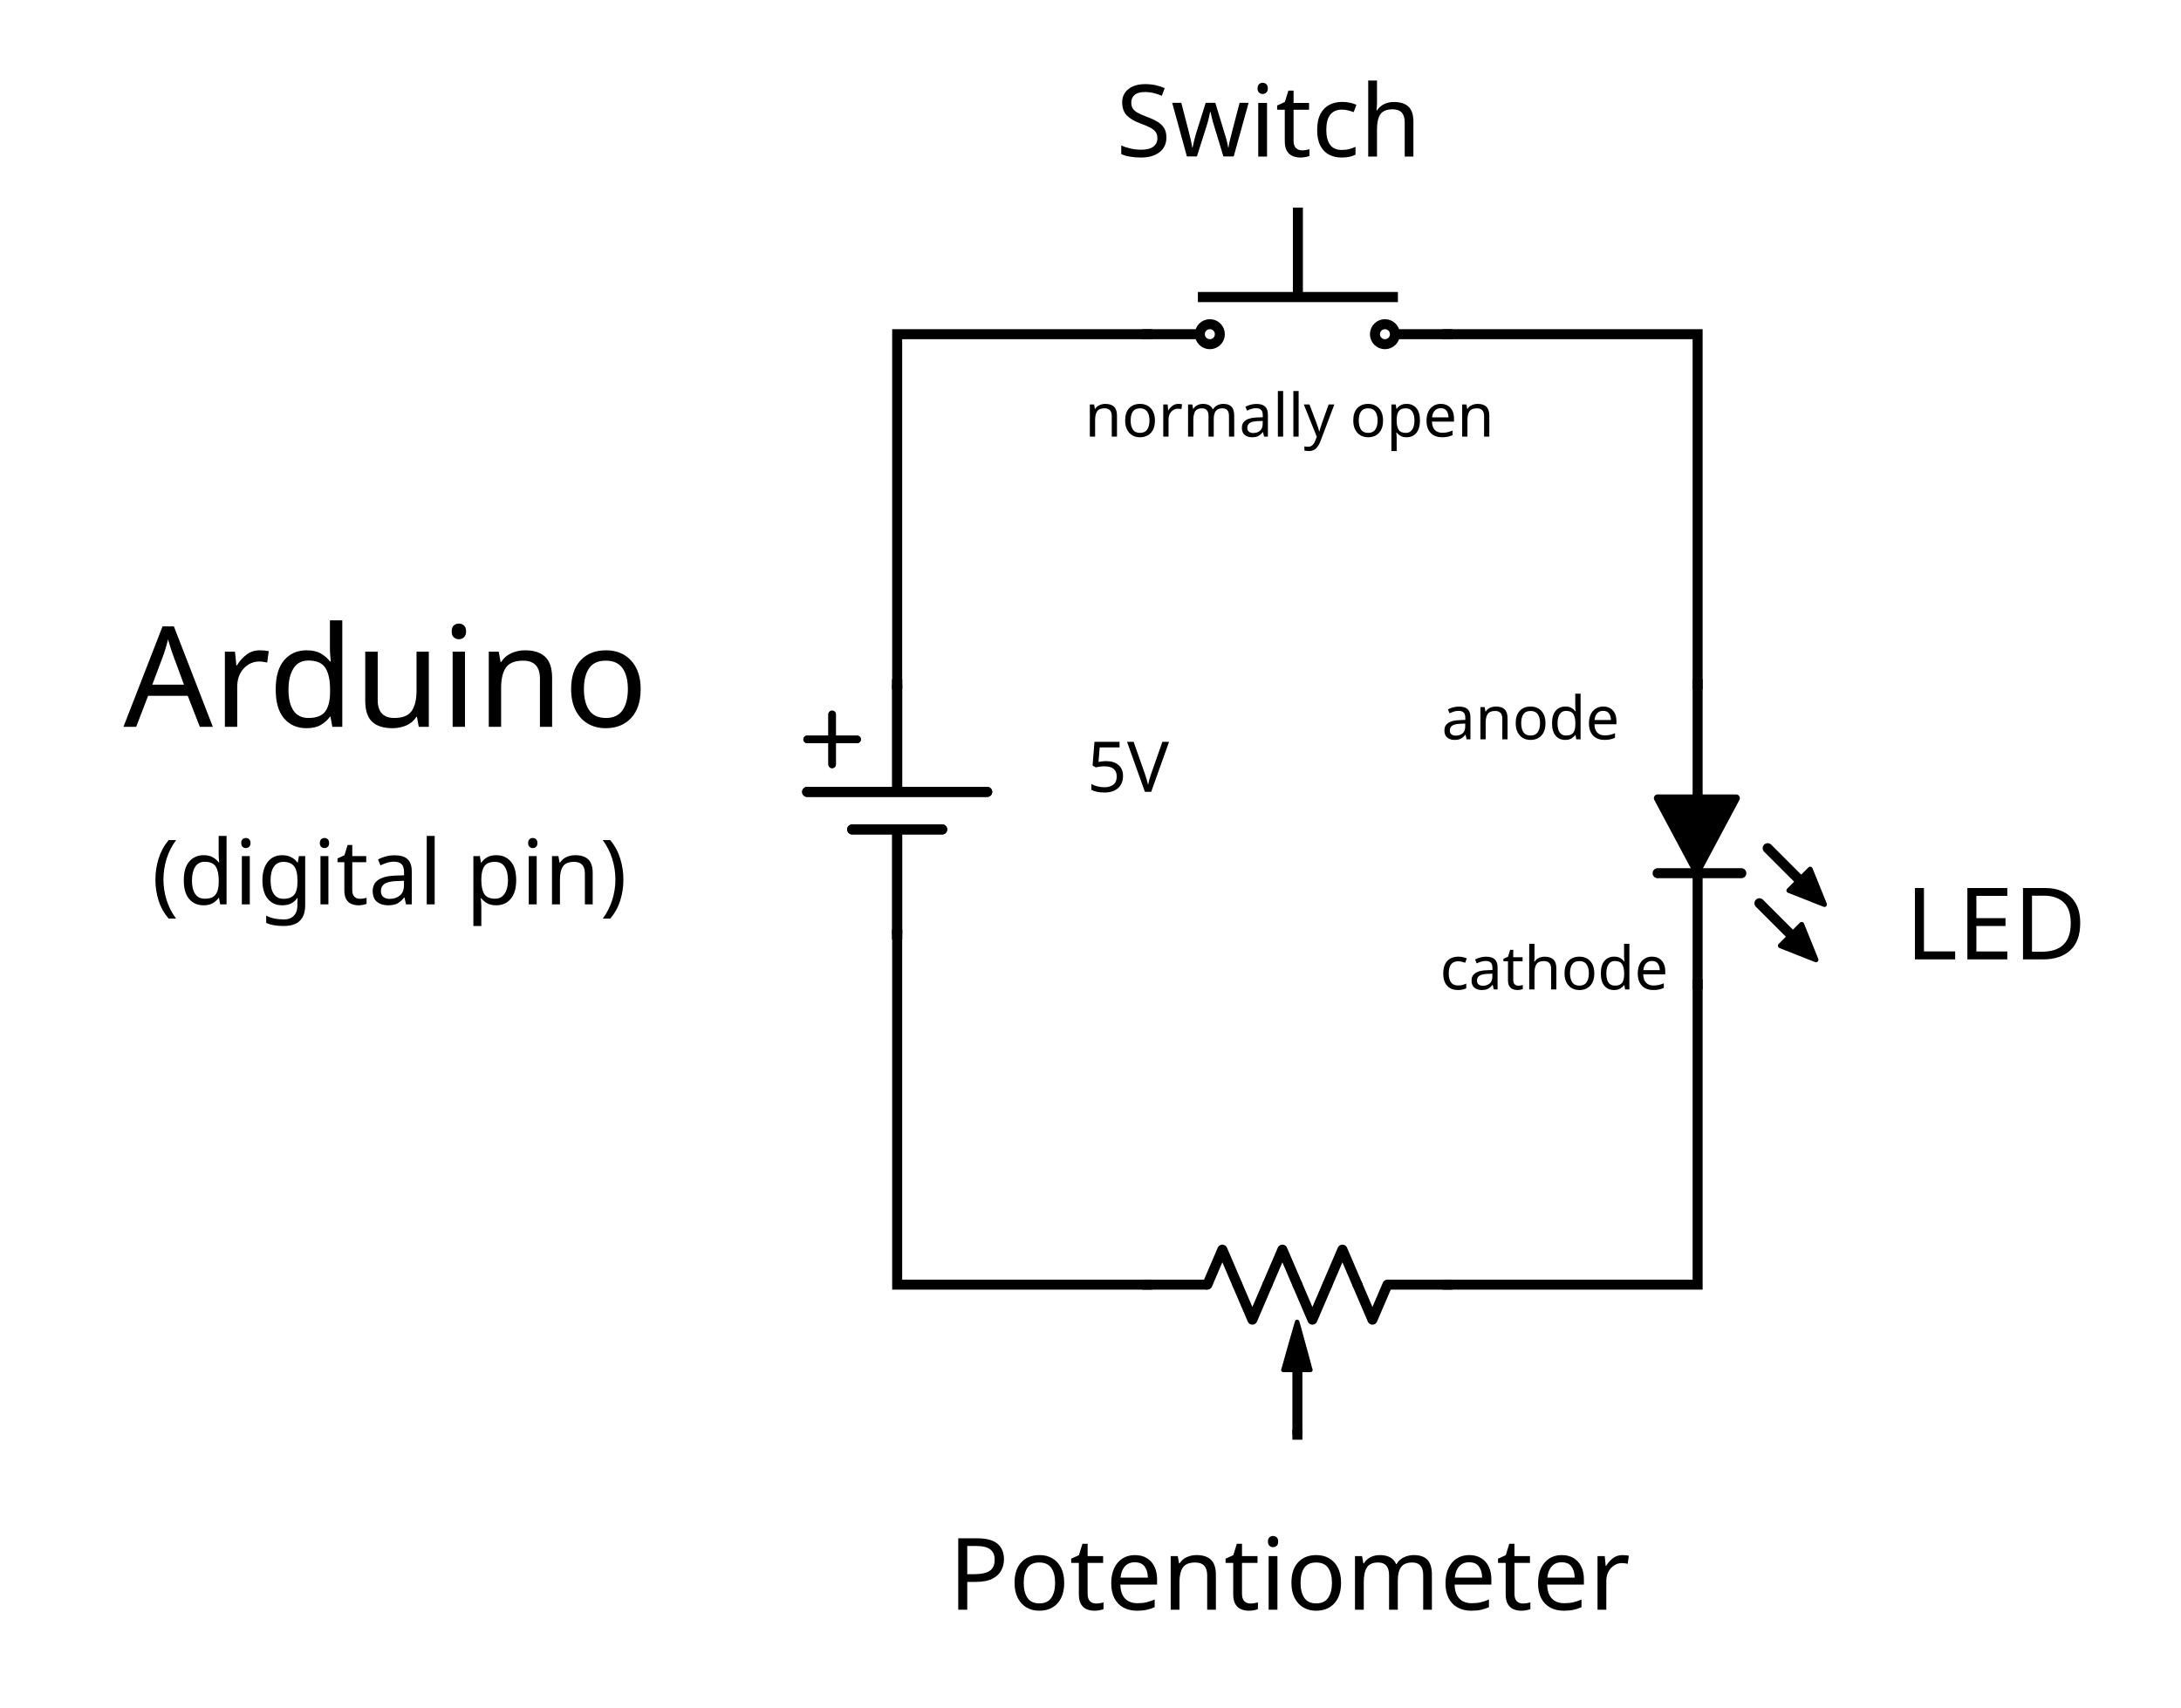
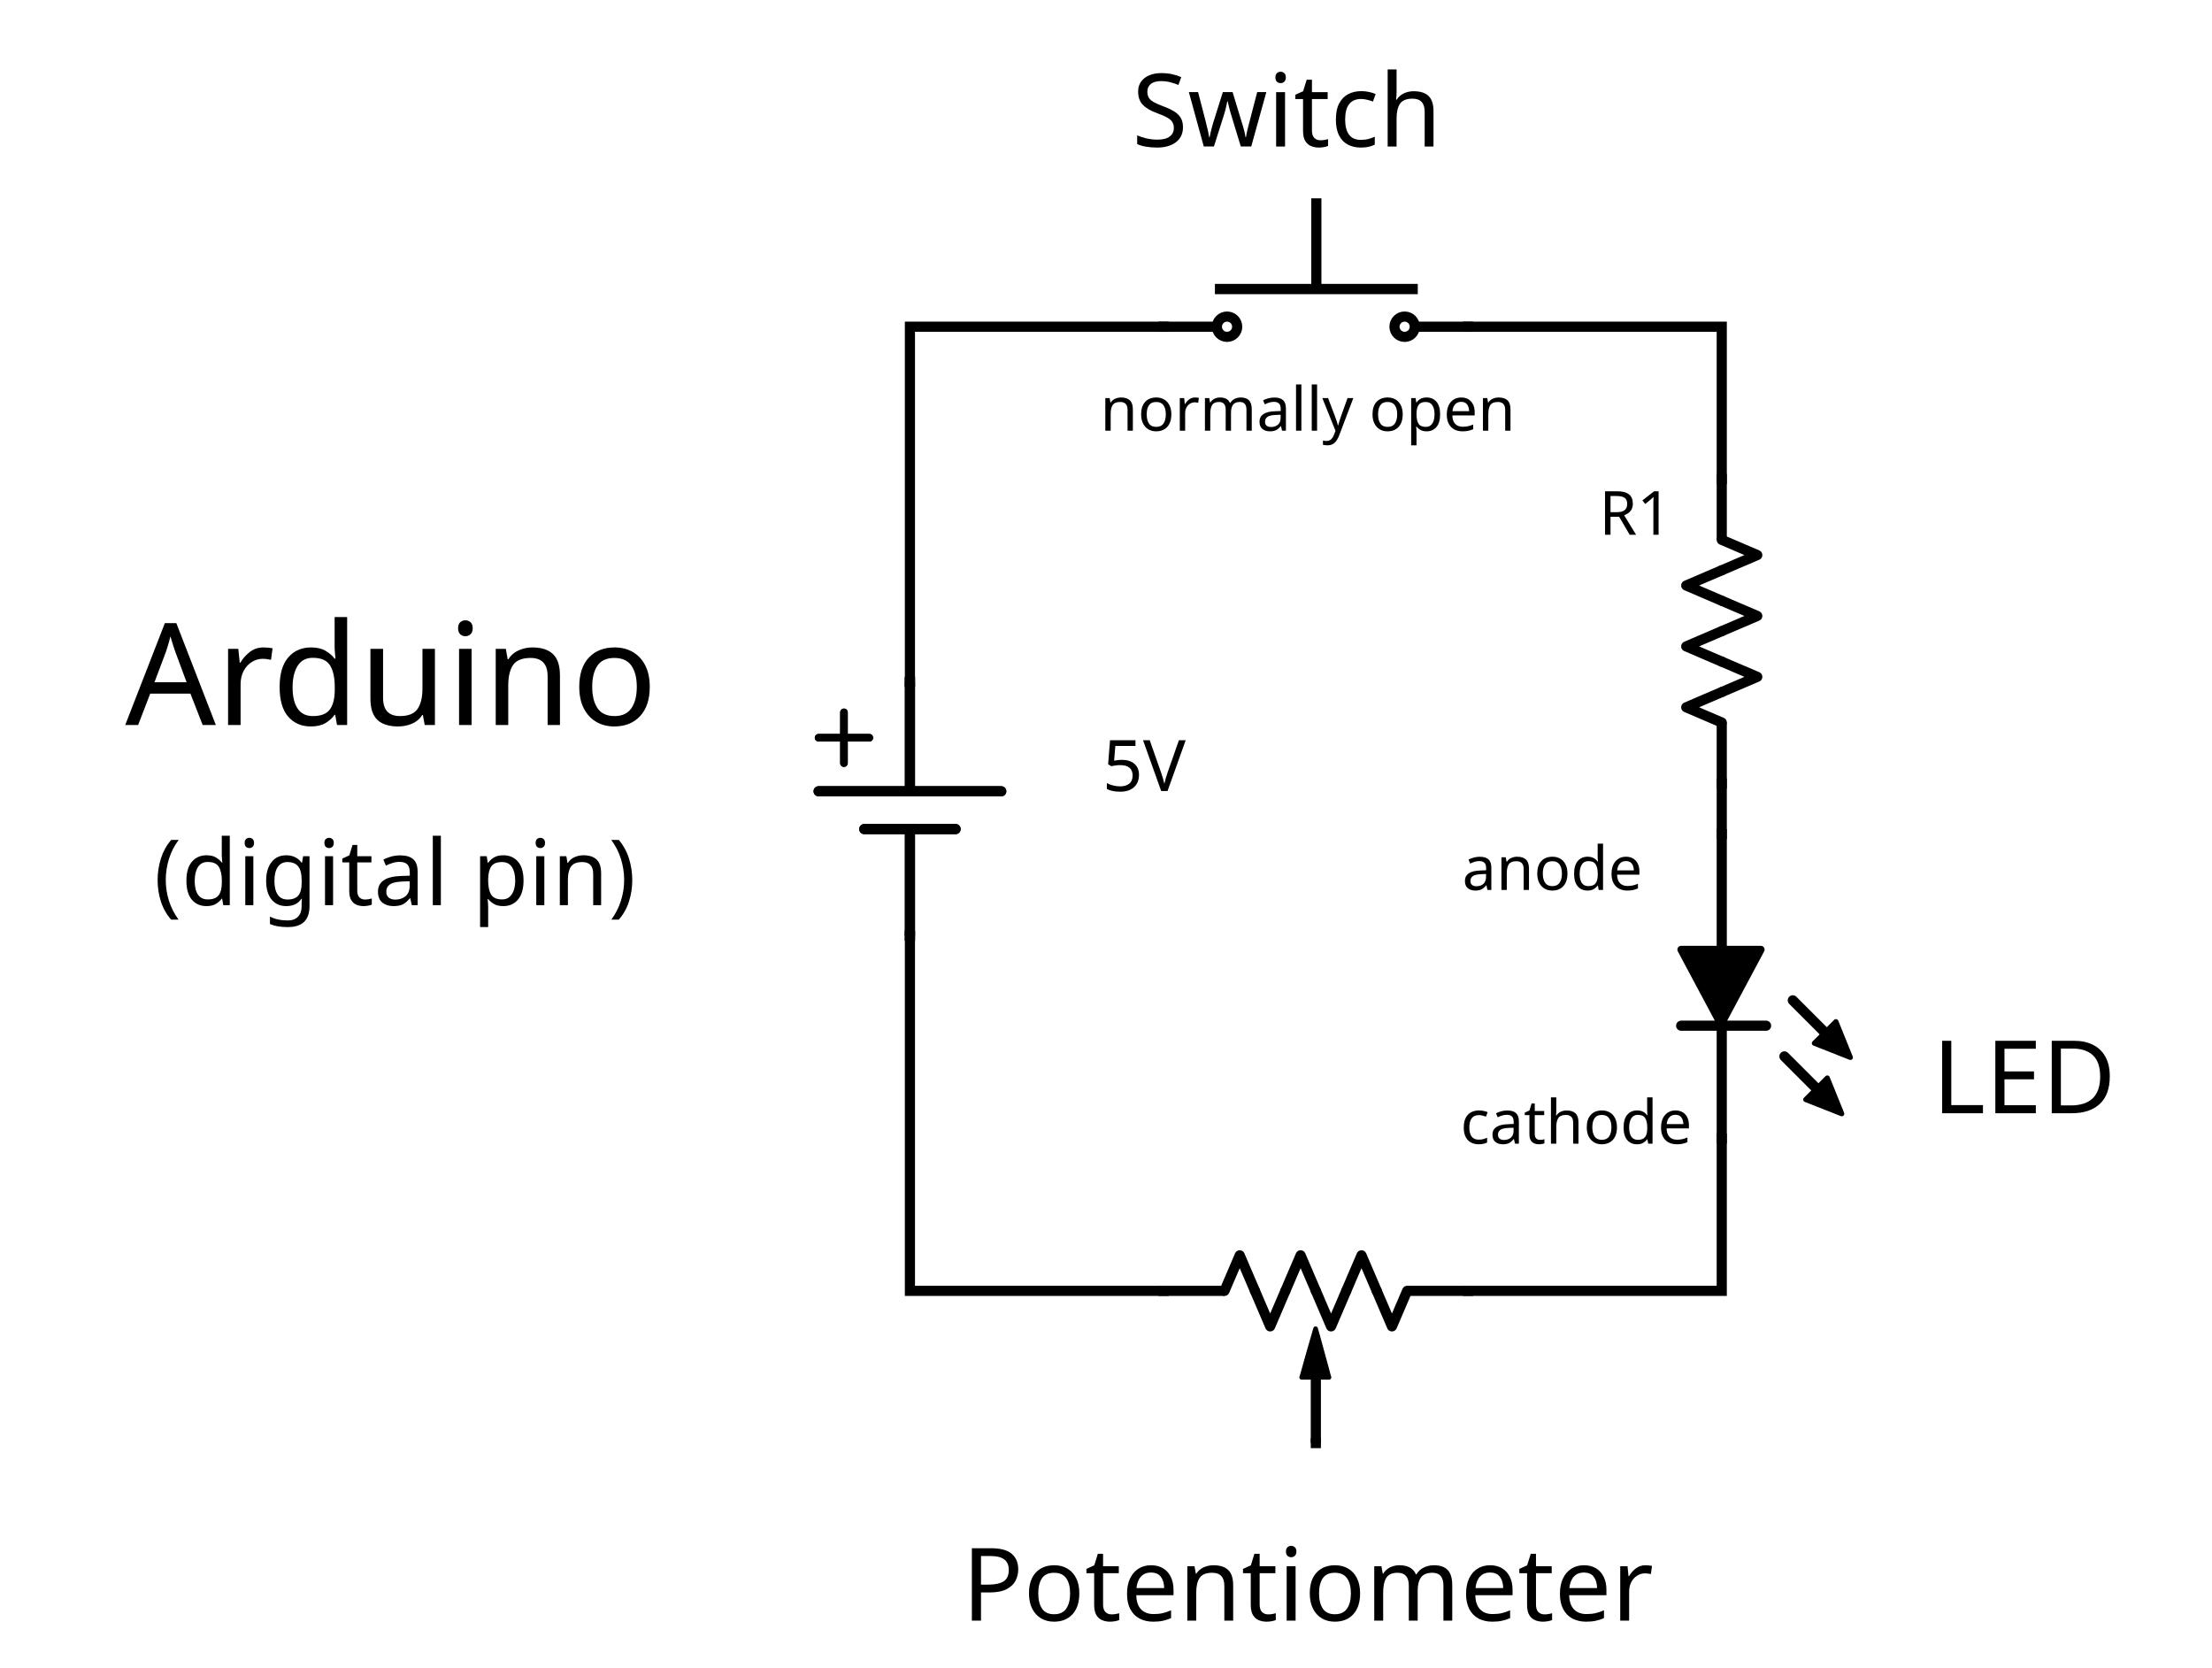
- <svg xmlns="http://www.w3.org/2000/svg" version="1.1" id="Layer_1" x="0px" y="0px" viewBox="0 0 776 607.5" style="enable-background:new 0 0 776 607.5;" xml:space="preserve">
+ <svg xmlns="http://www.w3.org/2000/svg" version="1.1" id="Layer_1" x="0px" y="0px" width="776px" height="585px" viewBox="0 0 776 585" style="enable-background:new 0 0 776 585;" xml:space="preserve">
  <style type="text/css">
	.st0{fill:none;stroke:#000000;stroke-width:4;stroke-linecap:round;stroke-miterlimit:10;}
	.st1{fill:none;stroke:#000000;stroke-width:4;stroke-linecap:square;stroke-linejoin:round;stroke-miterlimit:10;}
	.st2{fill:none;stroke:#000000;stroke-width:3;stroke-linecap:round;stroke-miterlimit:10;}
	.st3{fill:none;stroke:#000000;stroke-width:4;stroke-linecap:square;stroke-miterlimit:10;}
	.st4{fill:#DAE2F2;fill-opacity:0;}
	.st5{font-family:'Arial-BoldMT';}
	.st6{font-size:24.92px;}
	.st7{font-size:32.04px;}
	.st8{font-size:49.84px;}
	.st9{stroke:#000000;stroke-width:2.98;stroke-linecap:round;stroke-linejoin:round;stroke-miterlimit:10;}
	.st10{stroke:#000000;stroke-width:4;stroke-linecap:square;stroke-miterlimit:10;}
	.st11{stroke:#000000;stroke-width:2;stroke-linecap:square;stroke-linejoin:round;stroke-miterlimit:10;}
	.st12{fill:none;stroke:#000000;stroke-width:4;stroke-linecap:round;stroke-linejoin:round;stroke-miterlimit:10;}
	.st13{stroke:#000000;stroke-width:2;stroke-linecap:round;stroke-linejoin:round;stroke-miterlimit:10;}
	.st14{font-size:35.6px;}
	.st15{font-size:21.36px;}
	.st16{fill:none;stroke:#000000;stroke-width:4;}
	.st17{fill:none;stroke:#000000;stroke-width:2.16;}
	.st18{fill:none;stroke:#000000;stroke-width:4;stroke-miterlimit:10;}
	.st19{stroke:#000000;stroke-width:1.8;stroke-linecap:square;stroke-linejoin:round;stroke-miterlimit:10;}
</style>
-   <g transform=" scale(0.89) translate(-501.3325,51.115)">
-     <rect x="858" y="220.5" pointer-events="none" width="4" height="4" />
-     <rect x="858" y="320.5" pointer-events="none" width="4" height="4" />
-     <rect x="858" y="220.5" pointer-events="none" width="4" height="4" />
-     <rect x="858" y="320.5" pointer-events="none" width="4" height="4" />
-     <path pointer-events="none" class="st0" d="M824,265.5c72,0,72,0,72,0" />
-     <path pointer-events="none" class="st0" d="M842,280.5c36,0,36,0,36,0" />
-     <path pointer-events="none" class="st1" d="M860,224.5v40" />
-     <path pointer-events="none" class="st1" d="M860,280.5v40" />
-     <path pointer-events="none" class="st2" d="M824,244.5c20,0,20,0,20,0" />
-     <path pointer-events="none" class="st2" d="M834,234.5c0,20,0,20,0,20" />
-     <path pointer-events="none" class="st0" d="M824,265.5c72,0,72,0,72,0" />
-     <path pointer-events="none" class="st0" d="M842,280.5c36,0,36,0,36,0" />
-     <path pointer-events="none" class="st3" d="M860,224.5v40" />
-     <path pointer-events="none" class="st3" d="M860,280.5v40" />
-     <path pointer-events="none" class="st2" d="M824,244.5c20,0,20,0,20,0" />
-     <path pointer-events="none" class="st2" d="M834,234.5c0,20,0,20,0,20" />
-     <rect x="940" y="242.5" pointer-events="none" class="st4" width="26" height="26" />
+   <g transform=" scale(0.89) translate(-501.3325,50.67)">
+     <rect x="858" y="216.1" pointer-events="none" width="4" height="4" />
+     <rect x="858" y="316.1" pointer-events="none" width="4" height="4" />
+     <rect x="858" y="216.1" pointer-events="none" width="4" height="4" />
+     <rect x="858" y="316.1" pointer-events="none" width="4" height="4" />
+     <path pointer-events="none" class="st0" d="M824,261.2c72,0,72,0,72,0" />
+     <path pointer-events="none" class="st0" d="M842,276.1c36,0,36,0,36,0" />
+     <path pointer-events="none" class="st1" d="M860,220.1v40" />
+     <path pointer-events="none" class="st1" d="M860,276.1v40" />
+     <path pointer-events="none" class="st2" d="M824,240.1c20,0,20,0,20,0" />
+     <path pointer-events="none" class="st2" d="M834,230.1c0,20,0,20,0,20" />
+     <path pointer-events="none" class="st0" d="M824,261.2c72,0,72,0,72,0" />
+     <path pointer-events="none" class="st0" d="M842,276.1c36,0,36,0,36,0" />
+     <path pointer-events="none" class="st3" d="M860,220.1v40" />
+     <path pointer-events="none" class="st3" d="M860,276.1v40" />
+     <path pointer-events="none" class="st2" d="M824,240.1c20,0,20,0,20,0" />
+     <path pointer-events="none" class="st2" d="M834,230.1c0,20,0,20,0,20" />
+     <rect x="940" y="238.1" pointer-events="none" class="st4" width="26" height="26" />
    <g>
-       <text transform="matrix(1.1236 0 0 1.1236 935.8765 265.465)" class="st5 st6">5V</text>
+       <text transform="matrix(1.1236 0 0 1.1236 935.8765 261.0905)" class="st5 st6">5V</text>
    </g>
-     <rect x="600" y="282.5" pointer-events="none" class="st4" width="118" height="28" />
+     <rect x="600" y="278.1" pointer-events="none" class="st4" width="118" height="28" />
    <g>
-       <text transform="matrix(1.1236 0 0 1.1236 562.0215 310.4648)" class="st5 st7">(digital pin)</text>
+       <text transform="matrix(1.1236 0 0 1.1236 562.0215 306.0902)" class="st5 st7">(digital pin)</text>
    </g>
-     <rect x="620" y="202.5" pointer-events="none" class="st4" width="76" height="26" />
+     <rect x="620" y="198.1" pointer-events="none" class="st4" width="76" height="26" />
    <g>
-       <text transform="matrix(1.1236 0 0 1.1236 550.6895 239.4654)" class="st5 st8">Arduino</text>
+       <text transform="matrix(1.1236 0 0 1.1236 550.6895 235.0898)" class="st5 st8">Arduino</text>
    </g>
-     <rect x="1178" y="340.5" pointer-events="none" width="4" height="4" />
-     <rect x="1178" y="220.5" pointer-events="none" width="4" height="4" />
-     <path pointer-events="none" class="st0" d="M1164,298c44,0,32,0,32,0" />
-     <path pointer-events="none" class="st9" d="M1179.7,297.4c0,0,0,0-15.7-29.4c31.4,0,31.4,0,31.4,0L1179.7,297.4z" />
-     <path pointer-events="none" class="st10" d="M1180,340.5v-116" />
-     <path pointer-events="none" class="st11" d="M1216.5,304.9l8.5-8.5l5.7,14.1L1216.5,304.9z" />
-     <path pointer-events="none" class="st12" d="M1208,288l17,17" />
-     <path pointer-events="none" class="st13" d="M1213.1,327l8.5-8.5l5.7,14.1L1213.1,327z" />
-     <path pointer-events="none" class="st12" d="M1204.7,310l17,17" />
-     <rect x="1280" y="302.5" pointer-events="none" class="st4" width="46" height="28" />
+     <rect x="1178" y="396.1" pointer-events="none" width="4" height="4" />
+     <rect x="1178" y="276.1" pointer-events="none" width="4" height="4" />
+     <path pointer-events="none" class="st0" d="M1164,353.6c44,0,32,0,32,0" />
+     <path pointer-events="none" class="st9" d="M1179.7,353c0,0,0,0-15.7-29.4c31.4,0,31.4,0,31.4,0L1179.7,353z" />
+     <path pointer-events="none" class="st10" d="M1180,396.1v-116" />
+     <path pointer-events="none" class="st11" d="M1216.5,360.5l8.5-8.5l5.7,14.1L1216.5,360.5z" />
+     <path pointer-events="none" class="st12" d="M1208,343.6l17,17" />
+     <path pointer-events="none" class="st13" d="M1213.1,382.7l8.5-8.5l5.7,14.1L1213.1,382.7z" />
+     <path pointer-events="none" class="st12" d="M1204.7,365.7l17,17" />
+     <rect x="1280" y="358.1" pointer-events="none" class="st4" width="46" height="28" />
    <g>
-       <text transform="matrix(1.1236 0 0 1.1236 1263 332.4648)" class="st5 st14">LED</text>
+       <text transform="matrix(1.1236 0 0 1.1236 1263 388.0897)" class="st5 st14">LED</text>
    </g>
-     <rect x="1080" y="322.5" pointer-events="none" class="st4" width="86" height="28" />
+     <rect x="1080" y="378.1" pointer-events="none" class="st4" width="86" height="28" />
    <g>
-       <text transform="matrix(1.1236 0 0 1.1236 1076.992 344.4645)" class="st5 st15">cathode</text>
+       <text transform="matrix(1.1236 0 0 1.1236 1076.992 400.0893)" class="st5 st15">cathode</text>
    </g>
-     <rect x="1080" y="222.5" pointer-events="none" class="st4" width="66" height="28" />
+     <rect x="1080" y="278.1" pointer-events="none" class="st4" width="66" height="28" />
    <g>
-       <text transform="matrix(1.1236 0 0 1.1236 1077.662 244.4645)" class="st5 st15">anode</text>
+       <text transform="matrix(1.1236 0 0 1.1236 1077.662 300.0893)" class="st5 st15">anode</text>
    </g>
-     <rect x="1078" y="80.5" pointer-events="none" width="4" height="4" />
-     <rect x="958" y="80.5" pointer-events="none" width="4" height="4" />
-     <ellipse pointer-events="none" class="st16" cx="1055" cy="82.5" rx="4" ry="4" />
-     <rect x="981.3" y="66.7" pointer-events="none" class="st17" width="77.8" height="1.9" />
-     <ellipse pointer-events="none" class="st16" cx="985" cy="82.5" rx="4" ry="4" />
-     <path pointer-events="none" class="st3" d="M1061,82.5h17" />
-     <path pointer-events="none" class="st3" d="M962,82.5h17" />
-     <path pointer-events="none" class="st3" d="M1020.2,33.9c0,31.8,0,31.8,0,31.8" />
-     <rect x="948" y="102.5" pointer-events="none" class="st4" width="138" height="26" />
+     <rect x="1078" y="76.1" pointer-events="none" width="4" height="4" />
+     <rect x="958" y="76.1" pointer-events="none" width="4" height="4" />
+     <ellipse pointer-events="none" class="st16" cx="1055" cy="78.1" rx="4" ry="4" />
+     <rect x="981.3" y="62.3" pointer-events="none" class="st17" width="77.8" height="1.9" />
+     <ellipse pointer-events="none" class="st16" cx="985" cy="78.1" rx="4" ry="4" />
+     <path pointer-events="none" class="st3" d="M1061,78.1h17" />
+     <path pointer-events="none" class="st3" d="M962,78.1h17" />
+     <path pointer-events="none" class="st3" d="M1020.2,29.5c0,31.8,0,31.8,0,31.8" />
+     <rect x="948" y="98.1" pointer-events="none" class="st4" width="138" height="26" />
    <g>
-       <text transform="matrix(1.1236 0 0 1.1236 934.9866 123.4651)" class="st5 st15">normally open</text>
+       <text transform="matrix(1.1236 0 0 1.1236 934.9866 119.0895)" class="st5 st15">normally open</text>
    </g>
-     <rect x="980" y="-17.5" pointer-events="none" class="st4" width="64" height="26" />
+     <rect x="980" y="-21.9" pointer-events="none" class="st4" width="64" height="26" />
    <g>
-       <text transform="matrix(1.1236 0 0 1.1236 947.5469 11.4655)" class="st5 st14">Switch</text>
+       <text transform="matrix(1.1236 0 0 1.1236 947.5469 7.0898)" class="st5 st14">Switch</text>
    </g>
-     <path pointer-events="none" class="st18" d="M860,222.5v-140h100" />
-     <path pointer-events="none" class="st18" d="M1180,222.5v-140h-100" />
-     <rect x="1078" y="460.5" pointer-events="none" width="4" height="4" />
-     <rect x="958" y="460.5" pointer-events="none" width="4" height="4" />
-     <rect x="1018" y="520.5" pointer-events="none" width="4" height="4" />
-     <path pointer-events="none" class="st12" d="M1056,462.5l-6,14l-6-14" />
-     <path pointer-events="none" class="st12" d="M1044,462.5l-6-14l-6,14" />
-     <path pointer-events="none" class="st12" d="M1032,462.5l-6,14l-6-14" />
-     <path pointer-events="none" class="st12" d="M1020,462.5l-6-14l-6,14" />
-     <path pointer-events="none" class="st12" d="M1008,462.5l-6,14l-6-14" />
-     <path pointer-events="none" class="st12" d="M996,462.5l-6-14l-6,14" />
-     <path pointer-events="none" class="st10" d="M1078,462.5h-20" />
-     <path pointer-events="none" class="st10" d="M982,462.5h-20" />
-     <path pointer-events="none" class="st10" d="M1020,492.5v28" />
-     <path pointer-events="none" class="st19" d="M1014.6,496c0.1-0.3,1.3-4.7,2.7-9.6c1.4-4.9,2.6-9,2.6-9c0,0,1.2,4,2.5,9   c1.4,4.9,2.5,9.3,2.6,9.6l0.2,0.6l-5.4,0l-5.4,0L1014.6,496z" />
-     <rect x="940" y="562.5" pointer-events="none" class="st4" width="150" height="28" />
+     <path pointer-events="none" class="st18" d="M860,218.1v-140h100" />
+     <rect x="1078" y="456.1" pointer-events="none" width="4" height="4" />
+     <rect x="958" y="456.1" pointer-events="none" width="4" height="4" />
+     <rect x="1018" y="516.1" pointer-events="none" width="4" height="4" />
+     <path pointer-events="none" class="st12" d="M1056,458.1l-6,14l-6-14" />
+     <path pointer-events="none" class="st12" d="M1044,458.1l-6-14l-6,14" />
+     <path pointer-events="none" class="st12" d="M1032,458.1l-6,14l-6-14" />
+     <path pointer-events="none" class="st12" d="M1020,458.1l-6-14l-6,14" />
+     <path pointer-events="none" class="st12" d="M1008,458.1l-6,14l-6-14" />
+     <path pointer-events="none" class="st12" d="M996,458.1l-6-14l-6,14" />
+     <path pointer-events="none" class="st10" d="M1078,458.1h-20" />
+     <path pointer-events="none" class="st10" d="M982,458.1h-20" />
+     <path pointer-events="none" class="st10" d="M1020,488.1v28" />
+     <path pointer-events="none" class="st19" d="M1014.6,491.6c0.1-0.3,1.3-4.7,2.7-9.6c1.4-4.9,2.6-9,2.6-9c0,0,1.2,4,2.5,9   c1.4,4.9,2.5,9.3,2.6,9.6l0.2,0.6l-5.4,0l-5.4,0L1014.6,491.6z" />
+     <rect x="940" y="558.1" pointer-events="none" class="st4" width="150" height="28" />
    <g>
-       <text transform="matrix(1.1236 0 0 1.1236 880.5372 592.4653)" class="st5 st14">Potentiometer</text>
+       <text transform="matrix(1.1236 0 0 1.1236 880.5372 588.0897)" class="st5 st14">Potentiometer</text>
    </g>
-     <path pointer-events="none" class="st18" d="M1080,462.5h100v-120" />
-     <path pointer-events="none" class="st18" d="M960,462.5H860v-140" />
+     <path pointer-events="none" class="st18" d="M1080,458.1h100v-60" />
+     <path pointer-events="none" class="st18" d="M960,458.1H860v-140" />
+     <rect x="1178" y="136.1" pointer-events="none" width="4" height="4" />
+     <rect x="1178" y="256.1" pointer-events="none" width="4" height="4" />
+     <path pointer-events="none" class="st12" d="M1180,162.1l14,6l-14,6" />
+     <path pointer-events="none" class="st12" d="M1180,174.1l-14,6l14,6" />
+     <path pointer-events="none" class="st12" d="M1180,186.1l14,6l-14,6" />
+     <path pointer-events="none" class="st12" d="M1180,198.1l-14,6l14,6" />
+     <path pointer-events="none" class="st12" d="M1180,210.1l14,6l-14,6" />
+     <path pointer-events="none" class="st12" d="M1180,222.1l-14,6l14,6" />
+     <path pointer-events="none" class="st10" d="M1180,140.1v20" />
+     <path pointer-events="none" class="st10" d="M1180,236.1v20" />
+     <rect x="1132" y="138.1" pointer-events="none" class="st4" width="30" height="28" />
+     <g>
+       <text transform="matrix(1.1236 0 0 1.1236 1131.66 160.0898)" class="st5 st15">R1</text>
+     </g>
+     <path pointer-events="none" class="st18" d="M1180,138.1v-60h-100" />
+     <path pointer-events="none" class="st18" d="M1180,278.1v-20" />
  </g>
</svg>
